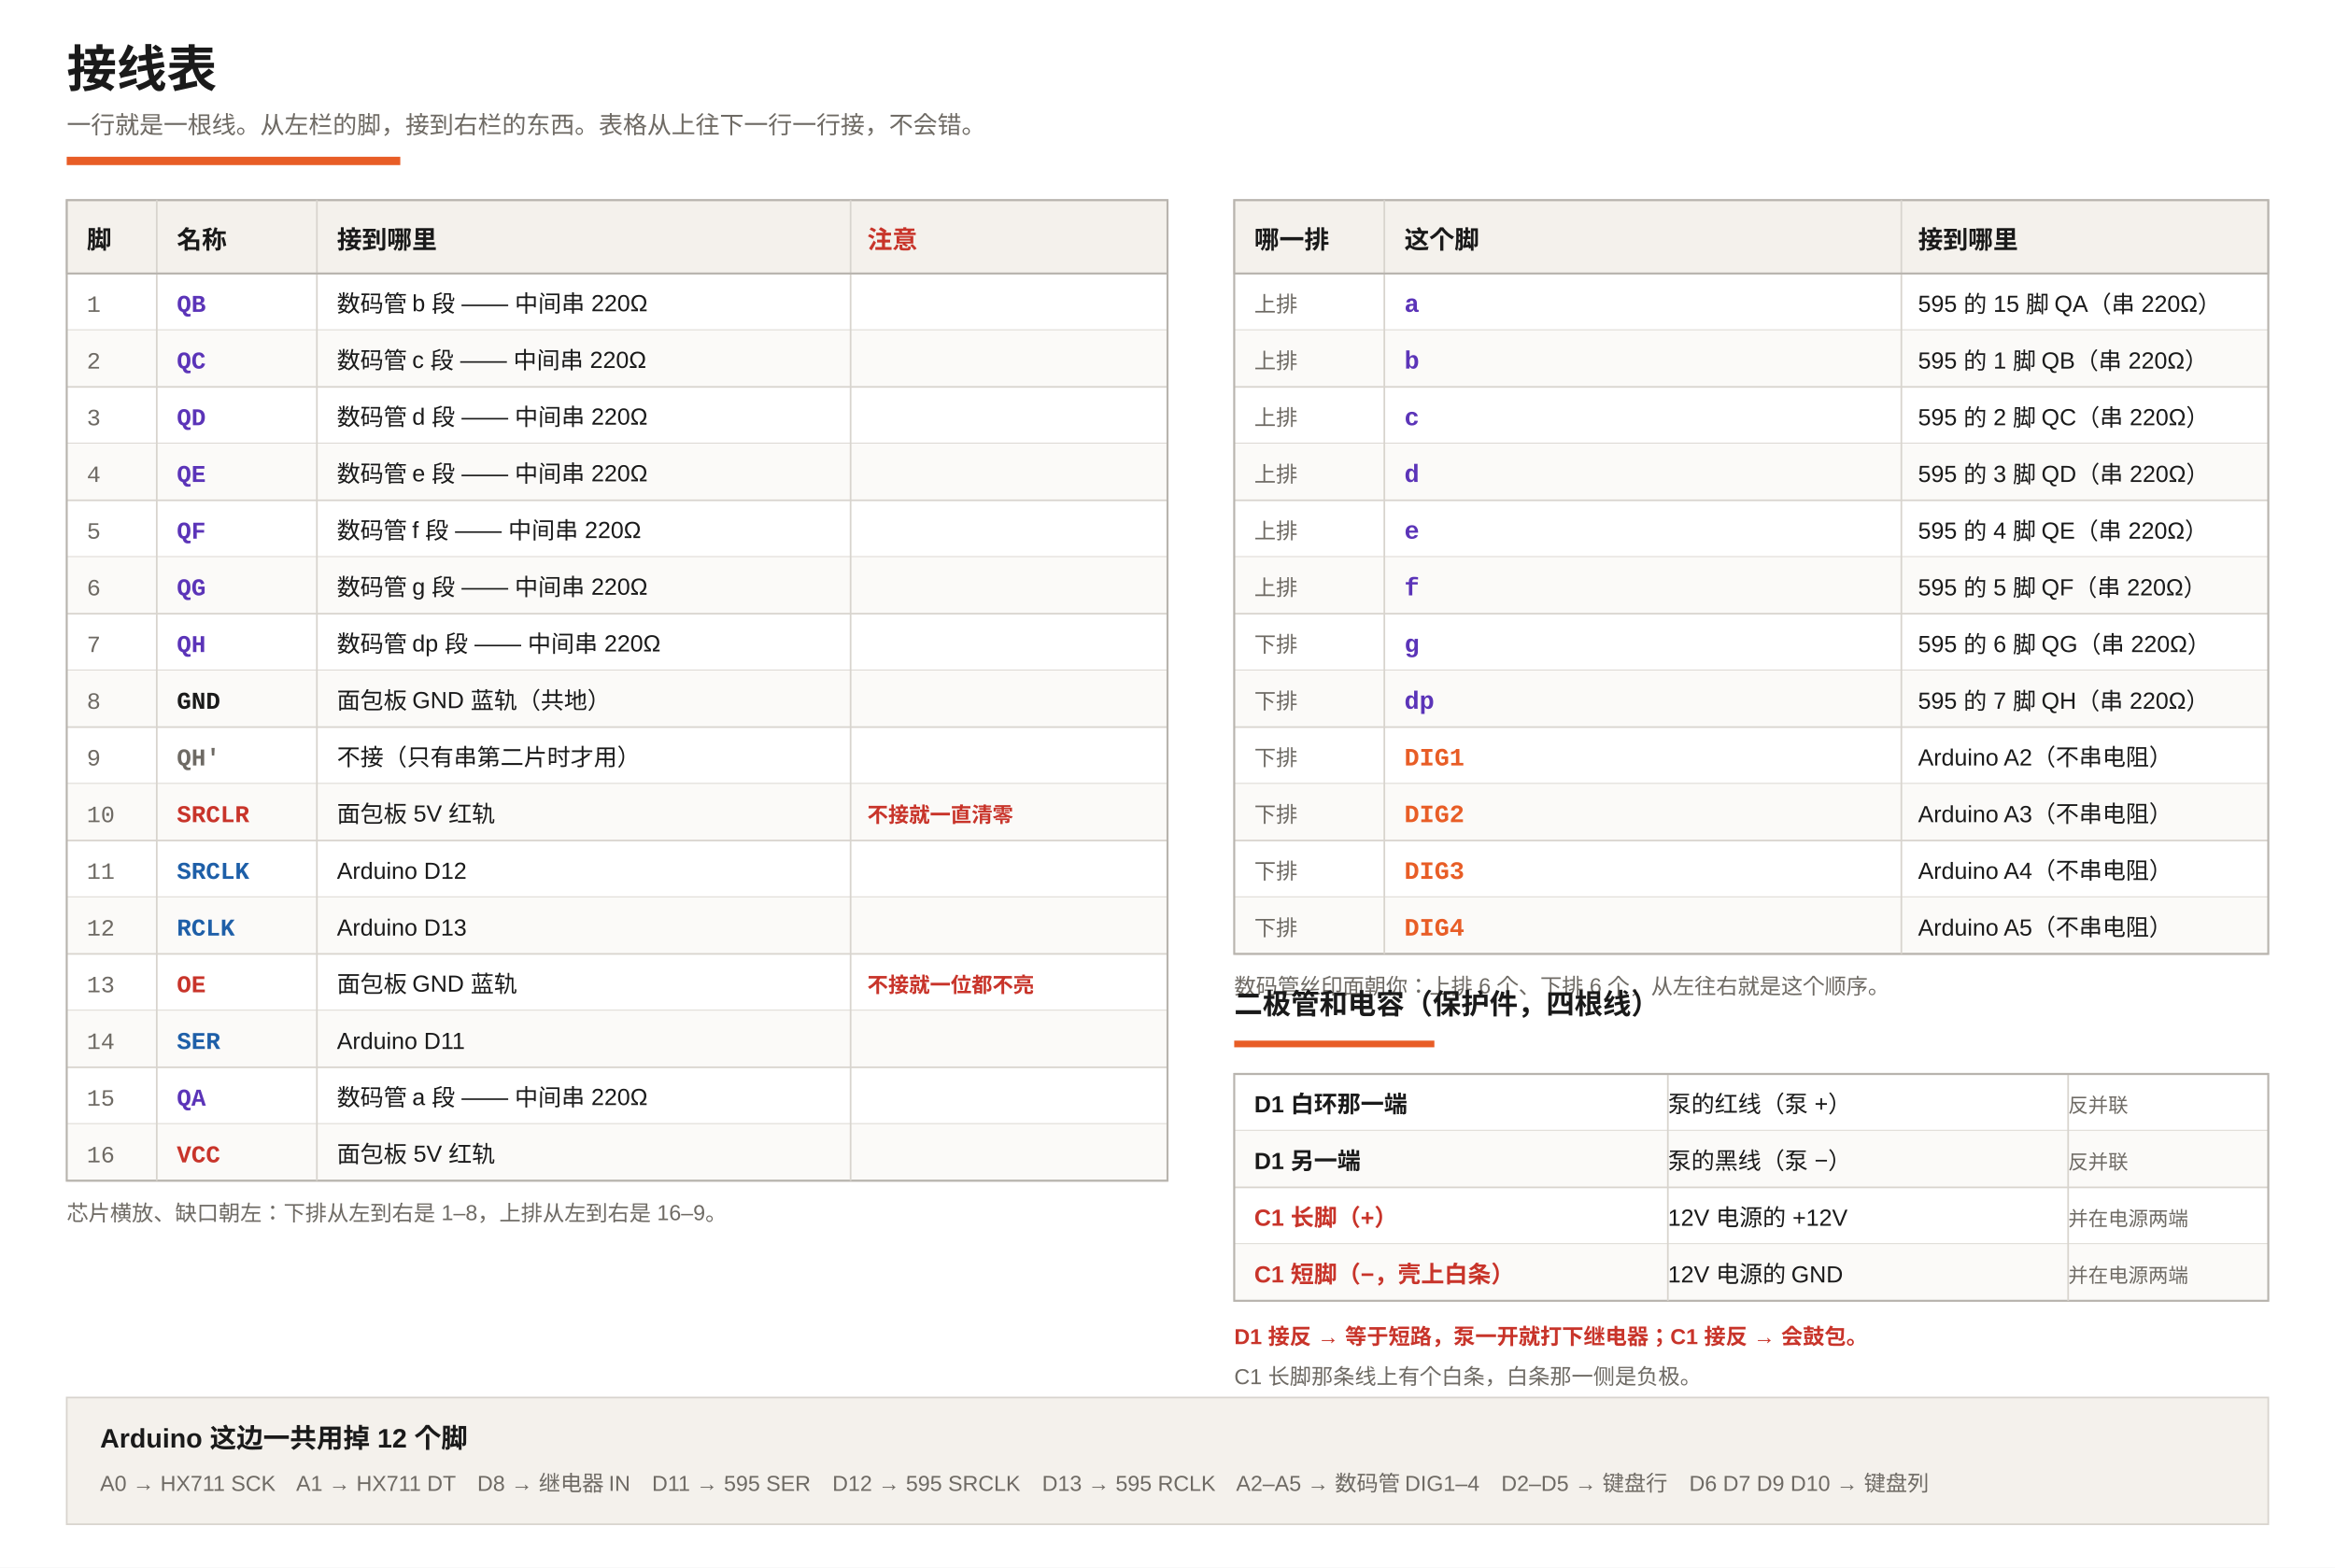
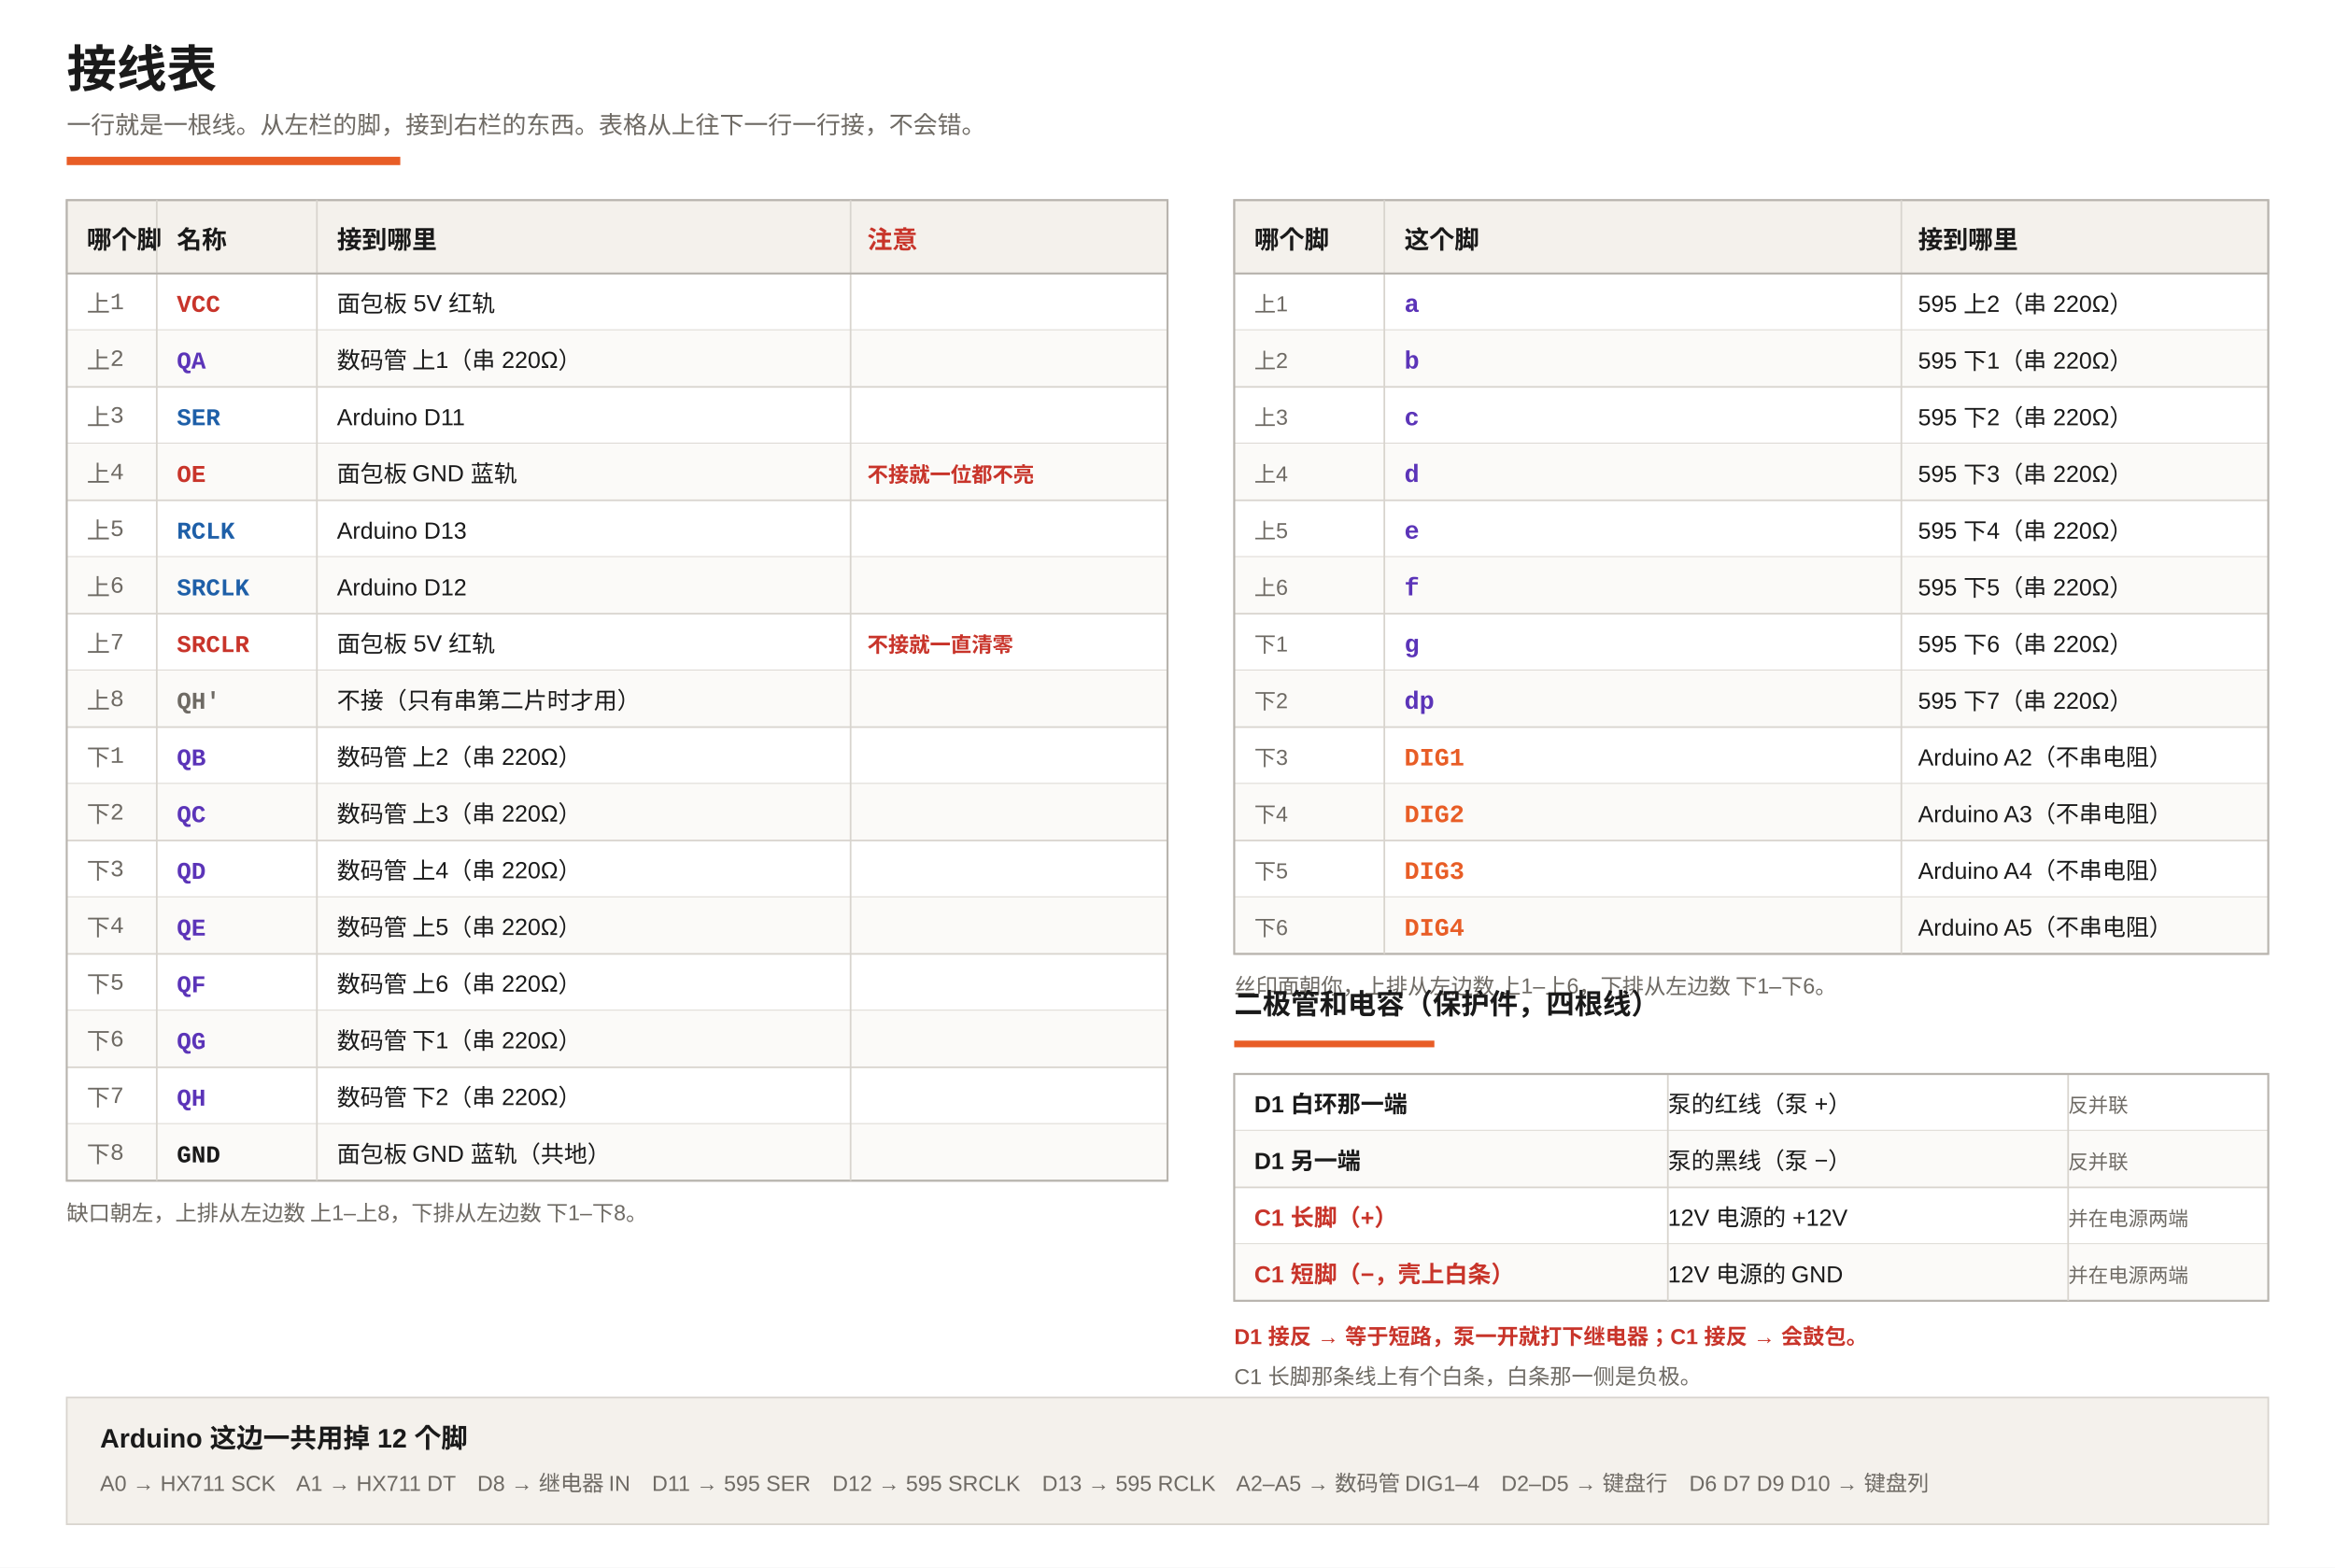
<svg xmlns="http://www.w3.org/2000/svg" width="1400" height="940" viewBox="0 0 1400 940">
  <rect width="1400" height="940" fill="#ffffff" />
  <text x="40" y="52" fill="#1A1A1A" font-size="30" font-family="Segoe UI, Arial, sans-serif" text-anchor="start" font-weight="700">接线表</text>
  <text x="40" y="80" fill="#6E6A64" font-size="14.5" font-family="Segoe UI, Arial, sans-serif" text-anchor="start">一行就是一根线。从左栏的脚，接到右栏的东西。表格从上往下一行一行接，不会错。</text>
  <rect x="40" y="94" width="200" height="5" fill="#E85D26" />
  <rect x="40" y="120" width="660" height="44" fill="#F4F1EC" stroke="#D8D4CE" stroke-width="1" />
-   <text x="52" y="149" fill="#1A1A1A" font-size="15" font-family="Segoe UI, Arial, sans-serif" text-anchor="start" font-weight="700">脚</text>
+   <text x="52" y="149" fill="#1A1A1A" font-size="15" font-family="Segoe UI, Arial, sans-serif" text-anchor="start" font-weight="700">哪个脚</text>
  <text x="106" y="149" fill="#1A1A1A" font-size="15" font-family="Segoe UI, Arial, sans-serif" text-anchor="start" font-weight="700">名称</text>
  <text x="202" y="149" fill="#1A1A1A" font-size="15" font-family="Segoe UI, Arial, sans-serif" text-anchor="start" font-weight="700">接到哪里</text>
  <text x="520" y="149" fill="#C8342A" font-size="15" font-family="Segoe UI, Arial, sans-serif" text-anchor="start" font-weight="700">注意</text>
-   <text x="52" y="187" fill="#6E6A64" font-size="14" font-family="Consolas, Courier New, monospace" text-anchor="start">1</text>
-   <text x="106" y="187" fill="#5B34B8" font-size="14.5" font-family="Consolas, Courier New, monospace" text-anchor="start" font-weight="700">QB</text>
-   <text x="202" y="187" fill="#1A1A1A" font-size="14" font-family="Segoe UI, Arial, sans-serif" text-anchor="start">数码管 b 段 —— 中间串 220Ω</text>
+   <text x="52" y="187" fill="#6E6A64" font-size="14" font-family="Consolas, Courier New, monospace" text-anchor="start">上1</text>
+   <text x="106" y="187" fill="#C8342A" font-size="14.5" font-family="Consolas, Courier New, monospace" text-anchor="start" font-weight="700">VCC</text>
+   <text x="202" y="187" fill="#1A1A1A" font-size="14" font-family="Segoe UI, Arial, sans-serif" text-anchor="start">面包板 5V 红轨</text>
  <line x1="40" y1="198" x2="700" y2="198" stroke="#D8D4CE" stroke-width="1" />
  <rect x="40" y="198" width="660" height="34" fill="#FBFAF8" />
-   <text x="52" y="221" fill="#6E6A64" font-size="14" font-family="Consolas, Courier New, monospace" text-anchor="start">2</text>
-   <text x="106" y="221" fill="#5B34B8" font-size="14.5" font-family="Consolas, Courier New, monospace" text-anchor="start" font-weight="700">QC</text>
-   <text x="202" y="221" fill="#1A1A1A" font-size="14" font-family="Segoe UI, Arial, sans-serif" text-anchor="start">数码管 c 段 —— 中间串 220Ω</text>
+   <text x="52" y="221" fill="#6E6A64" font-size="14" font-family="Consolas, Courier New, monospace" text-anchor="start">上2</text>
+   <text x="106" y="221" fill="#5B34B8" font-size="14.5" font-family="Consolas, Courier New, monospace" text-anchor="start" font-weight="700">QA</text>
+   <text x="202" y="221" fill="#1A1A1A" font-size="14" font-family="Segoe UI, Arial, sans-serif" text-anchor="start">数码管 上1（串 220Ω）</text>
  <line x1="40" y1="232" x2="700" y2="232" stroke="#D8D4CE" stroke-width="1" />
-   <text x="52" y="255" fill="#6E6A64" font-size="14" font-family="Consolas, Courier New, monospace" text-anchor="start">3</text>
-   <text x="106" y="255" fill="#5B34B8" font-size="14.5" font-family="Consolas, Courier New, monospace" text-anchor="start" font-weight="700">QD</text>
-   <text x="202" y="255" fill="#1A1A1A" font-size="14" font-family="Segoe UI, Arial, sans-serif" text-anchor="start">数码管 d 段 —— 中间串 220Ω</text>
+   <text x="52" y="255" fill="#6E6A64" font-size="14" font-family="Consolas, Courier New, monospace" text-anchor="start">上3</text>
+   <text x="106" y="255" fill="#1E5FA8" font-size="14.5" font-family="Consolas, Courier New, monospace" text-anchor="start" font-weight="700">SER</text>
+   <text x="202" y="255" fill="#1A1A1A" font-size="14" font-family="Segoe UI, Arial, sans-serif" text-anchor="start">Arduino D11</text>
  <line x1="40" y1="266" x2="700" y2="266" stroke="#D8D4CE" stroke-width="1" />
  <rect x="40" y="266" width="660" height="34" fill="#FBFAF8" />
-   <text x="52" y="289" fill="#6E6A64" font-size="14" font-family="Consolas, Courier New, monospace" text-anchor="start">4</text>
-   <text x="106" y="289" fill="#5B34B8" font-size="14.5" font-family="Consolas, Courier New, monospace" text-anchor="start" font-weight="700">QE</text>
-   <text x="202" y="289" fill="#1A1A1A" font-size="14" font-family="Segoe UI, Arial, sans-serif" text-anchor="start">数码管 e 段 —— 中间串 220Ω</text>
+   <text x="52" y="289" fill="#6E6A64" font-size="14" font-family="Consolas, Courier New, monospace" text-anchor="start">上4</text>
+   <text x="106" y="289" fill="#C8342A" font-size="14.5" font-family="Consolas, Courier New, monospace" text-anchor="start" font-weight="700">OE</text>
+   <text x="202" y="289" fill="#1A1A1A" font-size="14" font-family="Segoe UI, Arial, sans-serif" text-anchor="start">面包板 GND 蓝轨</text>
+   <text x="520" y="289" fill="#C8342A" font-size="12.5" font-family="Segoe UI, Arial, sans-serif" text-anchor="start" font-weight="700">不接就一位都不亮</text>
  <line x1="40" y1="300" x2="700" y2="300" stroke="#D8D4CE" stroke-width="1" />
-   <text x="52" y="323" fill="#6E6A64" font-size="14" font-family="Consolas, Courier New, monospace" text-anchor="start">5</text>
-   <text x="106" y="323" fill="#5B34B8" font-size="14.5" font-family="Consolas, Courier New, monospace" text-anchor="start" font-weight="700">QF</text>
-   <text x="202" y="323" fill="#1A1A1A" font-size="14" font-family="Segoe UI, Arial, sans-serif" text-anchor="start">数码管 f 段 —— 中间串 220Ω</text>
+   <text x="52" y="323" fill="#6E6A64" font-size="14" font-family="Consolas, Courier New, monospace" text-anchor="start">上5</text>
+   <text x="106" y="323" fill="#1E5FA8" font-size="14.5" font-family="Consolas, Courier New, monospace" text-anchor="start" font-weight="700">RCLK</text>
+   <text x="202" y="323" fill="#1A1A1A" font-size="14" font-family="Segoe UI, Arial, sans-serif" text-anchor="start">Arduino D13</text>
  <line x1="40" y1="334" x2="700" y2="334" stroke="#D8D4CE" stroke-width="1" />
  <rect x="40" y="334" width="660" height="34" fill="#FBFAF8" />
-   <text x="52" y="357" fill="#6E6A64" font-size="14" font-family="Consolas, Courier New, monospace" text-anchor="start">6</text>
-   <text x="106" y="357" fill="#5B34B8" font-size="14.5" font-family="Consolas, Courier New, monospace" text-anchor="start" font-weight="700">QG</text>
-   <text x="202" y="357" fill="#1A1A1A" font-size="14" font-family="Segoe UI, Arial, sans-serif" text-anchor="start">数码管 g 段 —— 中间串 220Ω</text>
+   <text x="52" y="357" fill="#6E6A64" font-size="14" font-family="Consolas, Courier New, monospace" text-anchor="start">上6</text>
+   <text x="106" y="357" fill="#1E5FA8" font-size="14.5" font-family="Consolas, Courier New, monospace" text-anchor="start" font-weight="700">SRCLK</text>
+   <text x="202" y="357" fill="#1A1A1A" font-size="14" font-family="Segoe UI, Arial, sans-serif" text-anchor="start">Arduino D12</text>
  <line x1="40" y1="368" x2="700" y2="368" stroke="#D8D4CE" stroke-width="1" />
-   <text x="52" y="391" fill="#6E6A64" font-size="14" font-family="Consolas, Courier New, monospace" text-anchor="start">7</text>
-   <text x="106" y="391" fill="#5B34B8" font-size="14.5" font-family="Consolas, Courier New, monospace" text-anchor="start" font-weight="700">QH</text>
-   <text x="202" y="391" fill="#1A1A1A" font-size="14" font-family="Segoe UI, Arial, sans-serif" text-anchor="start">数码管 dp 段 —— 中间串 220Ω</text>
+   <text x="52" y="391" fill="#6E6A64" font-size="14" font-family="Consolas, Courier New, monospace" text-anchor="start">上7</text>
+   <text x="106" y="391" fill="#C8342A" font-size="14.5" font-family="Consolas, Courier New, monospace" text-anchor="start" font-weight="700">SRCLR</text>
+   <text x="202" y="391" fill="#1A1A1A" font-size="14" font-family="Segoe UI, Arial, sans-serif" text-anchor="start">面包板 5V 红轨</text>
+   <text x="520" y="391" fill="#C8342A" font-size="12.5" font-family="Segoe UI, Arial, sans-serif" text-anchor="start" font-weight="700">不接就一直清零</text>
  <line x1="40" y1="402" x2="700" y2="402" stroke="#D8D4CE" stroke-width="1" />
  <rect x="40" y="402" width="660" height="34" fill="#FBFAF8" />
-   <text x="52" y="425" fill="#6E6A64" font-size="14" font-family="Consolas, Courier New, monospace" text-anchor="start">8</text>
-   <text x="106" y="425" fill="#1A1A1A" font-size="14.5" font-family="Consolas, Courier New, monospace" text-anchor="start" font-weight="700">GND</text>
-   <text x="202" y="425" fill="#1A1A1A" font-size="14" font-family="Segoe UI, Arial, sans-serif" text-anchor="start">面包板 GND 蓝轨（共地）</text>
+   <text x="52" y="425" fill="#6E6A64" font-size="14" font-family="Consolas, Courier New, monospace" text-anchor="start">上8</text>
+   <text x="106" y="425" fill="#6E6A64" font-size="14.5" font-family="Consolas, Courier New, monospace" text-anchor="start" font-weight="700">QH'</text>
+   <text x="202" y="425" fill="#1A1A1A" font-size="14" font-family="Segoe UI, Arial, sans-serif" text-anchor="start">不接（只有串第二片时才用）</text>
  <line x1="40" y1="436" x2="700" y2="436" stroke="#D8D4CE" stroke-width="1" />
-   <text x="52" y="459" fill="#6E6A64" font-size="14" font-family="Consolas, Courier New, monospace" text-anchor="start">9</text>
-   <text x="106" y="459" fill="#6E6A64" font-size="14.5" font-family="Consolas, Courier New, monospace" text-anchor="start" font-weight="700">QH'</text>
-   <text x="202" y="459" fill="#1A1A1A" font-size="14" font-family="Segoe UI, Arial, sans-serif" text-anchor="start">不接（只有串第二片时才用）</text>
+   <text x="52" y="459" fill="#6E6A64" font-size="14" font-family="Consolas, Courier New, monospace" text-anchor="start">下1</text>
+   <text x="106" y="459" fill="#5B34B8" font-size="14.5" font-family="Consolas, Courier New, monospace" text-anchor="start" font-weight="700">QB</text>
+   <text x="202" y="459" fill="#1A1A1A" font-size="14" font-family="Segoe UI, Arial, sans-serif" text-anchor="start">数码管 上2（串 220Ω）</text>
  <line x1="40" y1="470" x2="700" y2="470" stroke="#D8D4CE" stroke-width="1" />
  <rect x="40" y="470" width="660" height="34" fill="#FBFAF8" />
-   <text x="52" y="493" fill="#6E6A64" font-size="14" font-family="Consolas, Courier New, monospace" text-anchor="start">10</text>
-   <text x="106" y="493" fill="#C8342A" font-size="14.5" font-family="Consolas, Courier New, monospace" text-anchor="start" font-weight="700">SRCLR</text>
-   <text x="202" y="493" fill="#1A1A1A" font-size="14" font-family="Segoe UI, Arial, sans-serif" text-anchor="start">面包板 5V 红轨</text>
-   <text x="520" y="493" fill="#C8342A" font-size="12.5" font-family="Segoe UI, Arial, sans-serif" text-anchor="start" font-weight="700">不接就一直清零</text>
+   <text x="52" y="493" fill="#6E6A64" font-size="14" font-family="Consolas, Courier New, monospace" text-anchor="start">下2</text>
+   <text x="106" y="493" fill="#5B34B8" font-size="14.5" font-family="Consolas, Courier New, monospace" text-anchor="start" font-weight="700">QC</text>
+   <text x="202" y="493" fill="#1A1A1A" font-size="14" font-family="Segoe UI, Arial, sans-serif" text-anchor="start">数码管 上3（串 220Ω）</text>
  <line x1="40" y1="504" x2="700" y2="504" stroke="#D8D4CE" stroke-width="1" />
-   <text x="52" y="527" fill="#6E6A64" font-size="14" font-family="Consolas, Courier New, monospace" text-anchor="start">11</text>
-   <text x="106" y="527" fill="#1E5FA8" font-size="14.5" font-family="Consolas, Courier New, monospace" text-anchor="start" font-weight="700">SRCLK</text>
-   <text x="202" y="527" fill="#1A1A1A" font-size="14" font-family="Segoe UI, Arial, sans-serif" text-anchor="start">Arduino D12</text>
+   <text x="52" y="527" fill="#6E6A64" font-size="14" font-family="Consolas, Courier New, monospace" text-anchor="start">下3</text>
+   <text x="106" y="527" fill="#5B34B8" font-size="14.5" font-family="Consolas, Courier New, monospace" text-anchor="start" font-weight="700">QD</text>
+   <text x="202" y="527" fill="#1A1A1A" font-size="14" font-family="Segoe UI, Arial, sans-serif" text-anchor="start">数码管 上4（串 220Ω）</text>
  <line x1="40" y1="538" x2="700" y2="538" stroke="#D8D4CE" stroke-width="1" />
  <rect x="40" y="538" width="660" height="34" fill="#FBFAF8" />
-   <text x="52" y="561" fill="#6E6A64" font-size="14" font-family="Consolas, Courier New, monospace" text-anchor="start">12</text>
-   <text x="106" y="561" fill="#1E5FA8" font-size="14.5" font-family="Consolas, Courier New, monospace" text-anchor="start" font-weight="700">RCLK</text>
-   <text x="202" y="561" fill="#1A1A1A" font-size="14" font-family="Segoe UI, Arial, sans-serif" text-anchor="start">Arduino D13</text>
+   <text x="52" y="561" fill="#6E6A64" font-size="14" font-family="Consolas, Courier New, monospace" text-anchor="start">下4</text>
+   <text x="106" y="561" fill="#5B34B8" font-size="14.5" font-family="Consolas, Courier New, monospace" text-anchor="start" font-weight="700">QE</text>
+   <text x="202" y="561" fill="#1A1A1A" font-size="14" font-family="Segoe UI, Arial, sans-serif" text-anchor="start">数码管 上5（串 220Ω）</text>
  <line x1="40" y1="572" x2="700" y2="572" stroke="#D8D4CE" stroke-width="1" />
-   <text x="52" y="595" fill="#6E6A64" font-size="14" font-family="Consolas, Courier New, monospace" text-anchor="start">13</text>
-   <text x="106" y="595" fill="#C8342A" font-size="14.5" font-family="Consolas, Courier New, monospace" text-anchor="start" font-weight="700">OE</text>
-   <text x="202" y="595" fill="#1A1A1A" font-size="14" font-family="Segoe UI, Arial, sans-serif" text-anchor="start">面包板 GND 蓝轨</text>
-   <text x="520" y="595" fill="#C8342A" font-size="12.5" font-family="Segoe UI, Arial, sans-serif" text-anchor="start" font-weight="700">不接就一位都不亮</text>
+   <text x="52" y="595" fill="#6E6A64" font-size="14" font-family="Consolas, Courier New, monospace" text-anchor="start">下5</text>
+   <text x="106" y="595" fill="#5B34B8" font-size="14.5" font-family="Consolas, Courier New, monospace" text-anchor="start" font-weight="700">QF</text>
+   <text x="202" y="595" fill="#1A1A1A" font-size="14" font-family="Segoe UI, Arial, sans-serif" text-anchor="start">数码管 上6（串 220Ω）</text>
  <line x1="40" y1="606" x2="700" y2="606" stroke="#D8D4CE" stroke-width="1" />
  <rect x="40" y="606" width="660" height="34" fill="#FBFAF8" />
-   <text x="52" y="629" fill="#6E6A64" font-size="14" font-family="Consolas, Courier New, monospace" text-anchor="start">14</text>
-   <text x="106" y="629" fill="#1E5FA8" font-size="14.5" font-family="Consolas, Courier New, monospace" text-anchor="start" font-weight="700">SER</text>
-   <text x="202" y="629" fill="#1A1A1A" font-size="14" font-family="Segoe UI, Arial, sans-serif" text-anchor="start">Arduino D11</text>
+   <text x="52" y="629" fill="#6E6A64" font-size="14" font-family="Consolas, Courier New, monospace" text-anchor="start">下6</text>
+   <text x="106" y="629" fill="#5B34B8" font-size="14.5" font-family="Consolas, Courier New, monospace" text-anchor="start" font-weight="700">QG</text>
+   <text x="202" y="629" fill="#1A1A1A" font-size="14" font-family="Segoe UI, Arial, sans-serif" text-anchor="start">数码管 下1（串 220Ω）</text>
  <line x1="40" y1="640" x2="700" y2="640" stroke="#D8D4CE" stroke-width="1" />
-   <text x="52" y="663" fill="#6E6A64" font-size="14" font-family="Consolas, Courier New, monospace" text-anchor="start">15</text>
-   <text x="106" y="663" fill="#5B34B8" font-size="14.5" font-family="Consolas, Courier New, monospace" text-anchor="start" font-weight="700">QA</text>
-   <text x="202" y="663" fill="#1A1A1A" font-size="14" font-family="Segoe UI, Arial, sans-serif" text-anchor="start">数码管 a 段 —— 中间串 220Ω</text>
+   <text x="52" y="663" fill="#6E6A64" font-size="14" font-family="Consolas, Courier New, monospace" text-anchor="start">下7</text>
+   <text x="106" y="663" fill="#5B34B8" font-size="14.5" font-family="Consolas, Courier New, monospace" text-anchor="start" font-weight="700">QH</text>
+   <text x="202" y="663" fill="#1A1A1A" font-size="14" font-family="Segoe UI, Arial, sans-serif" text-anchor="start">数码管 下2（串 220Ω）</text>
  <line x1="40" y1="674" x2="700" y2="674" stroke="#D8D4CE" stroke-width="1" />
  <rect x="40" y="674" width="660" height="34" fill="#FBFAF8" />
-   <text x="52" y="697" fill="#6E6A64" font-size="14" font-family="Consolas, Courier New, monospace" text-anchor="start">16</text>
-   <text x="106" y="697" fill="#C8342A" font-size="14.5" font-family="Consolas, Courier New, monospace" text-anchor="start" font-weight="700">VCC</text>
-   <text x="202" y="697" fill="#1A1A1A" font-size="14" font-family="Segoe UI, Arial, sans-serif" text-anchor="start">面包板 5V 红轨</text>
+   <text x="52" y="697" fill="#6E6A64" font-size="14" font-family="Consolas, Courier New, monospace" text-anchor="start">下8</text>
+   <text x="106" y="697" fill="#1A1A1A" font-size="14.5" font-family="Consolas, Courier New, monospace" text-anchor="start" font-weight="700">GND</text>
+   <text x="202" y="697" fill="#1A1A1A" font-size="14" font-family="Segoe UI, Arial, sans-serif" text-anchor="start">面包板 GND 蓝轨（共地）</text>
  <line x1="40" y1="708" x2="700" y2="708" stroke="#D8D4CE" stroke-width="1" />
  <rect x="40" y="120" width="660" height="588" fill="none" stroke="#B8B4AE" stroke-width="1.2" />
  <line x1="94" y1="120" x2="94" y2="708" stroke="#D8D4CE" stroke-width="1" />
  <line x1="190" y1="120" x2="190" y2="708" stroke="#D8D4CE" stroke-width="1" />
  <line x1="510" y1="120" x2="510" y2="708" stroke="#D8D4CE" stroke-width="1" />
  <line x1="40" y1="164" x2="700" y2="164" stroke="#B8B4AE" stroke-width="1.2" />
-   <text x="40" y="732" fill="#6E6A64" font-size="13" font-family="Segoe UI, Arial, sans-serif" text-anchor="start">芯片横放、缺口朝左：下排从左到右是 1–8，上排从左到右是 16–9。</text>
+   <text x="40" y="732" fill="#6E6A64" font-size="13" font-family="Segoe UI, Arial, sans-serif" text-anchor="start">缺口朝左，上排从左边数 上1–上8，下排从左边数 下1–下8。</text>
  <rect x="740" y="120" width="620" height="44" fill="#F4F1EC" stroke="#D8D4CE" stroke-width="1" />
-   <text x="752" y="149" fill="#1A1A1A" font-size="15" font-family="Segoe UI, Arial, sans-serif" text-anchor="start" font-weight="700">哪一排</text>
+   <text x="752" y="149" fill="#1A1A1A" font-size="15" font-family="Segoe UI, Arial, sans-serif" text-anchor="start" font-weight="700">哪个脚</text>
  <text x="842" y="149" fill="#1A1A1A" font-size="15" font-family="Segoe UI, Arial, sans-serif" text-anchor="start" font-weight="700">这个脚</text>
  <text x="1150" y="149" fill="#1A1A1A" font-size="15" font-family="Segoe UI, Arial, sans-serif" text-anchor="start" font-weight="700">接到哪里</text>
-   <text x="752" y="187" fill="#6E6A64" font-size="13" font-family="Segoe UI, Arial, sans-serif" text-anchor="start">上排</text>
+   <text x="752" y="187" fill="#6E6A64" font-size="13" font-family="Segoe UI, Arial, sans-serif" text-anchor="start">上1</text>
  <text x="842" y="187" fill="#5B34B8" font-size="15" font-family="Consolas, Courier New, monospace" text-anchor="start" font-weight="700">a</text>
-   <text x="1150" y="187" fill="#1A1A1A" font-size="14" font-family="Segoe UI, Arial, sans-serif" text-anchor="start">595 的 15 脚 QA（串 220Ω）</text>
+   <text x="1150" y="187" fill="#1A1A1A" font-size="14" font-family="Segoe UI, Arial, sans-serif" text-anchor="start">595 上2（串 220Ω）</text>
  <line x1="740" y1="198" x2="1360" y2="198" stroke="#D8D4CE" stroke-width="1" />
  <rect x="740" y="198" width="620" height="34" fill="#FBFAF8" />
-   <text x="752" y="221" fill="#6E6A64" font-size="13" font-family="Segoe UI, Arial, sans-serif" text-anchor="start">上排</text>
+   <text x="752" y="221" fill="#6E6A64" font-size="13" font-family="Segoe UI, Arial, sans-serif" text-anchor="start">上2</text>
  <text x="842" y="221" fill="#5B34B8" font-size="15" font-family="Consolas, Courier New, monospace" text-anchor="start" font-weight="700">b</text>
-   <text x="1150" y="221" fill="#1A1A1A" font-size="14" font-family="Segoe UI, Arial, sans-serif" text-anchor="start">595 的 1 脚 QB（串 220Ω）</text>
+   <text x="1150" y="221" fill="#1A1A1A" font-size="14" font-family="Segoe UI, Arial, sans-serif" text-anchor="start">595 下1（串 220Ω）</text>
  <line x1="740" y1="232" x2="1360" y2="232" stroke="#D8D4CE" stroke-width="1" />
-   <text x="752" y="255" fill="#6E6A64" font-size="13" font-family="Segoe UI, Arial, sans-serif" text-anchor="start">上排</text>
+   <text x="752" y="255" fill="#6E6A64" font-size="13" font-family="Segoe UI, Arial, sans-serif" text-anchor="start">上3</text>
  <text x="842" y="255" fill="#5B34B8" font-size="15" font-family="Consolas, Courier New, monospace" text-anchor="start" font-weight="700">c</text>
-   <text x="1150" y="255" fill="#1A1A1A" font-size="14" font-family="Segoe UI, Arial, sans-serif" text-anchor="start">595 的 2 脚 QC（串 220Ω）</text>
+   <text x="1150" y="255" fill="#1A1A1A" font-size="14" font-family="Segoe UI, Arial, sans-serif" text-anchor="start">595 下2（串 220Ω）</text>
  <line x1="740" y1="266" x2="1360" y2="266" stroke="#D8D4CE" stroke-width="1" />
  <rect x="740" y="266" width="620" height="34" fill="#FBFAF8" />
-   <text x="752" y="289" fill="#6E6A64" font-size="13" font-family="Segoe UI, Arial, sans-serif" text-anchor="start">上排</text>
+   <text x="752" y="289" fill="#6E6A64" font-size="13" font-family="Segoe UI, Arial, sans-serif" text-anchor="start">上4</text>
  <text x="842" y="289" fill="#5B34B8" font-size="15" font-family="Consolas, Courier New, monospace" text-anchor="start" font-weight="700">d</text>
-   <text x="1150" y="289" fill="#1A1A1A" font-size="14" font-family="Segoe UI, Arial, sans-serif" text-anchor="start">595 的 3 脚 QD（串 220Ω）</text>
+   <text x="1150" y="289" fill="#1A1A1A" font-size="14" font-family="Segoe UI, Arial, sans-serif" text-anchor="start">595 下3（串 220Ω）</text>
  <line x1="740" y1="300" x2="1360" y2="300" stroke="#D8D4CE" stroke-width="1" />
-   <text x="752" y="323" fill="#6E6A64" font-size="13" font-family="Segoe UI, Arial, sans-serif" text-anchor="start">上排</text>
+   <text x="752" y="323" fill="#6E6A64" font-size="13" font-family="Segoe UI, Arial, sans-serif" text-anchor="start">上5</text>
  <text x="842" y="323" fill="#5B34B8" font-size="15" font-family="Consolas, Courier New, monospace" text-anchor="start" font-weight="700">e</text>
-   <text x="1150" y="323" fill="#1A1A1A" font-size="14" font-family="Segoe UI, Arial, sans-serif" text-anchor="start">595 的 4 脚 QE（串 220Ω）</text>
+   <text x="1150" y="323" fill="#1A1A1A" font-size="14" font-family="Segoe UI, Arial, sans-serif" text-anchor="start">595 下4（串 220Ω）</text>
  <line x1="740" y1="334" x2="1360" y2="334" stroke="#D8D4CE" stroke-width="1" />
  <rect x="740" y="334" width="620" height="34" fill="#FBFAF8" />
-   <text x="752" y="357" fill="#6E6A64" font-size="13" font-family="Segoe UI, Arial, sans-serif" text-anchor="start">上排</text>
+   <text x="752" y="357" fill="#6E6A64" font-size="13" font-family="Segoe UI, Arial, sans-serif" text-anchor="start">上6</text>
  <text x="842" y="357" fill="#5B34B8" font-size="15" font-family="Consolas, Courier New, monospace" text-anchor="start" font-weight="700">f</text>
-   <text x="1150" y="357" fill="#1A1A1A" font-size="14" font-family="Segoe UI, Arial, sans-serif" text-anchor="start">595 的 5 脚 QF（串 220Ω）</text>
+   <text x="1150" y="357" fill="#1A1A1A" font-size="14" font-family="Segoe UI, Arial, sans-serif" text-anchor="start">595 下5（串 220Ω）</text>
  <line x1="740" y1="368" x2="1360" y2="368" stroke="#D8D4CE" stroke-width="1" />
-   <text x="752" y="391" fill="#6E6A64" font-size="13" font-family="Segoe UI, Arial, sans-serif" text-anchor="start">下排</text>
+   <text x="752" y="391" fill="#6E6A64" font-size="13" font-family="Segoe UI, Arial, sans-serif" text-anchor="start">下1</text>
  <text x="842" y="391" fill="#5B34B8" font-size="15" font-family="Consolas, Courier New, monospace" text-anchor="start" font-weight="700">g</text>
-   <text x="1150" y="391" fill="#1A1A1A" font-size="14" font-family="Segoe UI, Arial, sans-serif" text-anchor="start">595 的 6 脚 QG（串 220Ω）</text>
+   <text x="1150" y="391" fill="#1A1A1A" font-size="14" font-family="Segoe UI, Arial, sans-serif" text-anchor="start">595 下6（串 220Ω）</text>
  <line x1="740" y1="402" x2="1360" y2="402" stroke="#D8D4CE" stroke-width="1" />
  <rect x="740" y="402" width="620" height="34" fill="#FBFAF8" />
-   <text x="752" y="425" fill="#6E6A64" font-size="13" font-family="Segoe UI, Arial, sans-serif" text-anchor="start">下排</text>
+   <text x="752" y="425" fill="#6E6A64" font-size="13" font-family="Segoe UI, Arial, sans-serif" text-anchor="start">下2</text>
  <text x="842" y="425" fill="#5B34B8" font-size="15" font-family="Consolas, Courier New, monospace" text-anchor="start" font-weight="700">dp</text>
-   <text x="1150" y="425" fill="#1A1A1A" font-size="14" font-family="Segoe UI, Arial, sans-serif" text-anchor="start">595 的 7 脚 QH（串 220Ω）</text>
+   <text x="1150" y="425" fill="#1A1A1A" font-size="14" font-family="Segoe UI, Arial, sans-serif" text-anchor="start">595 下7（串 220Ω）</text>
  <line x1="740" y1="436" x2="1360" y2="436" stroke="#D8D4CE" stroke-width="1" />
-   <text x="752" y="459" fill="#6E6A64" font-size="13" font-family="Segoe UI, Arial, sans-serif" text-anchor="start">下排</text>
+   <text x="752" y="459" fill="#6E6A64" font-size="13" font-family="Segoe UI, Arial, sans-serif" text-anchor="start">下3</text>
  <text x="842" y="459" fill="#E85D26" font-size="15" font-family="Consolas, Courier New, monospace" text-anchor="start" font-weight="700">DIG1</text>
  <text x="1150" y="459" fill="#1A1A1A" font-size="14" font-family="Segoe UI, Arial, sans-serif" text-anchor="start">Arduino A2（不串电阻）</text>
  <line x1="740" y1="470" x2="1360" y2="470" stroke="#D8D4CE" stroke-width="1" />
  <rect x="740" y="470" width="620" height="34" fill="#FBFAF8" />
-   <text x="752" y="493" fill="#6E6A64" font-size="13" font-family="Segoe UI, Arial, sans-serif" text-anchor="start">下排</text>
+   <text x="752" y="493" fill="#6E6A64" font-size="13" font-family="Segoe UI, Arial, sans-serif" text-anchor="start">下4</text>
  <text x="842" y="493" fill="#E85D26" font-size="15" font-family="Consolas, Courier New, monospace" text-anchor="start" font-weight="700">DIG2</text>
  <text x="1150" y="493" fill="#1A1A1A" font-size="14" font-family="Segoe UI, Arial, sans-serif" text-anchor="start">Arduino A3（不串电阻）</text>
  <line x1="740" y1="504" x2="1360" y2="504" stroke="#D8D4CE" stroke-width="1" />
-   <text x="752" y="527" fill="#6E6A64" font-size="13" font-family="Segoe UI, Arial, sans-serif" text-anchor="start">下排</text>
+   <text x="752" y="527" fill="#6E6A64" font-size="13" font-family="Segoe UI, Arial, sans-serif" text-anchor="start">下5</text>
  <text x="842" y="527" fill="#E85D26" font-size="15" font-family="Consolas, Courier New, monospace" text-anchor="start" font-weight="700">DIG3</text>
  <text x="1150" y="527" fill="#1A1A1A" font-size="14" font-family="Segoe UI, Arial, sans-serif" text-anchor="start">Arduino A4（不串电阻）</text>
  <line x1="740" y1="538" x2="1360" y2="538" stroke="#D8D4CE" stroke-width="1" />
  <rect x="740" y="538" width="620" height="34" fill="#FBFAF8" />
-   <text x="752" y="561" fill="#6E6A64" font-size="13" font-family="Segoe UI, Arial, sans-serif" text-anchor="start">下排</text>
+   <text x="752" y="561" fill="#6E6A64" font-size="13" font-family="Segoe UI, Arial, sans-serif" text-anchor="start">下6</text>
  <text x="842" y="561" fill="#E85D26" font-size="15" font-family="Consolas, Courier New, monospace" text-anchor="start" font-weight="700">DIG4</text>
  <text x="1150" y="561" fill="#1A1A1A" font-size="14" font-family="Segoe UI, Arial, sans-serif" text-anchor="start">Arduino A5（不串电阻）</text>
  <line x1="740" y1="572" x2="1360" y2="572" stroke="#D8D4CE" stroke-width="1" />
  <rect x="740" y="120" width="620" height="452" fill="none" stroke="#B8B4AE" stroke-width="1.2" />
  <line x1="830" y1="120" x2="830" y2="572" stroke="#D8D4CE" stroke-width="1" />
  <line x1="1140" y1="120" x2="1140" y2="572" stroke="#D8D4CE" stroke-width="1" />
  <line x1="740" y1="164" x2="1360" y2="164" stroke="#B8B4AE" stroke-width="1.2" />
-   <text x="740" y="596" fill="#6E6A64" font-size="13" font-family="Segoe UI, Arial, sans-serif" text-anchor="start">数码管丝印面朝你：上排 6 个、下排 6 个，从左往右就是这个顺序。</text>
+   <text x="740" y="596" fill="#6E6A64" font-size="13" font-family="Segoe UI, Arial, sans-serif" text-anchor="start">丝印面朝你，上排从左边数 上1–上6，下排从左边数 下1–下6。</text>
  <text x="740" y="608" fill="#1A1A1A" font-size="17" font-family="Segoe UI, Arial, sans-serif" text-anchor="start" font-weight="700">二极管和电容（保护件，四根线）</text>
  <rect x="740" y="624" width="120" height="4" fill="#E85D26" />
  <text x="752" y="667" fill="#1A1A1A" font-size="14" font-family="Segoe UI, Arial, sans-serif" text-anchor="start" font-weight="700">D1 白环那一端</text>
  <text x="1000" y="667" fill="#1A1A1A" font-size="14" font-family="Segoe UI, Arial, sans-serif" text-anchor="start">泵的红线（泵 +）</text>
  <text x="1240" y="667" fill="#6E6A64" font-size="12" font-family="Segoe UI, Arial, sans-serif" text-anchor="start">反并联</text>
  <line x1="740" y1="678" x2="1360" y2="678" stroke="#D8D4CE" stroke-width="1" />
  <rect x="740" y="678" width="620" height="34" fill="#FBFAF8" />
  <text x="752" y="701" fill="#1A1A1A" font-size="14" font-family="Segoe UI, Arial, sans-serif" text-anchor="start" font-weight="700">D1 另一端</text>
  <text x="1000" y="701" fill="#1A1A1A" font-size="14" font-family="Segoe UI, Arial, sans-serif" text-anchor="start">泵的黑线（泵 −）</text>
  <text x="1240" y="701" fill="#6E6A64" font-size="12" font-family="Segoe UI, Arial, sans-serif" text-anchor="start">反并联</text>
  <line x1="740" y1="712" x2="1360" y2="712" stroke="#D8D4CE" stroke-width="1" />
  <text x="752" y="735" fill="#C8342A" font-size="14" font-family="Segoe UI, Arial, sans-serif" text-anchor="start" font-weight="700">C1 长脚（+）</text>
  <text x="1000" y="735" fill="#1A1A1A" font-size="14" font-family="Segoe UI, Arial, sans-serif" text-anchor="start">12V 电源的 +12V</text>
  <text x="1240" y="735" fill="#6E6A64" font-size="12" font-family="Segoe UI, Arial, sans-serif" text-anchor="start">并在电源两端</text>
  <line x1="740" y1="746" x2="1360" y2="746" stroke="#D8D4CE" stroke-width="1" />
  <rect x="740" y="746" width="620" height="34" fill="#FBFAF8" />
  <text x="752" y="769" fill="#C8342A" font-size="14" font-family="Segoe UI, Arial, sans-serif" text-anchor="start" font-weight="700">C1 短脚（−，壳上白条）</text>
  <text x="1000" y="769" fill="#1A1A1A" font-size="14" font-family="Segoe UI, Arial, sans-serif" text-anchor="start">12V 电源的 GND</text>
  <text x="1240" y="769" fill="#6E6A64" font-size="12" font-family="Segoe UI, Arial, sans-serif" text-anchor="start">并在电源两端</text>
  <line x1="740" y1="780" x2="1360" y2="780" stroke="#D8D4CE" stroke-width="1" />
  <rect x="740" y="644" width="620" height="136" fill="none" stroke="#B8B4AE" stroke-width="1.2" />
  <line x1="1000" y1="644" x2="1000" y2="780" stroke="#D8D4CE" stroke-width="1" />
  <line x1="1240" y1="644" x2="1240" y2="780" stroke="#D8D4CE" stroke-width="1" />
  <line x1="740" y1="644" x2="1360" y2="644" stroke="#B8B4AE" stroke-width="1.2" />
  <text x="740" y="806" fill="#C8342A" font-size="13" font-family="Segoe UI, Arial, sans-serif" text-anchor="start" font-weight="700">D1 接反 → 等于短路，泵一开就打下继电器；C1 接反 → 会鼓包。</text>
  <text x="740" y="830" fill="#6E6A64" font-size="13" font-family="Segoe UI, Arial, sans-serif" text-anchor="start">C1 长脚那条线上有个白条，白条那一侧是负极。</text>
  <rect x="40" y="838" width="1320" height="76" fill="#F4F1EC" stroke="#D8D4CE" stroke-width="1" />
  <text x="60" y="868" fill="#1A1A1A" font-size="16" font-family="Segoe UI, Arial, sans-serif" text-anchor="start" font-weight="700">Arduino 这边一共用掉 12 个脚</text>
  <text x="60" y="894" fill="#6E6A64" font-size="13" font-family="Segoe UI, Arial, sans-serif" text-anchor="start">A0 → HX711 SCK　A1 → HX711 DT　D8 → 继电器 IN　D11 → 595 SER　D12 → 595 SRCLK　D13 → 595 RCLK　A2–A5 → 数码管 DIG1–4　D2–D5 → 键盘行　D6 D7 D9 D10 → 键盘列</text>
</svg>
